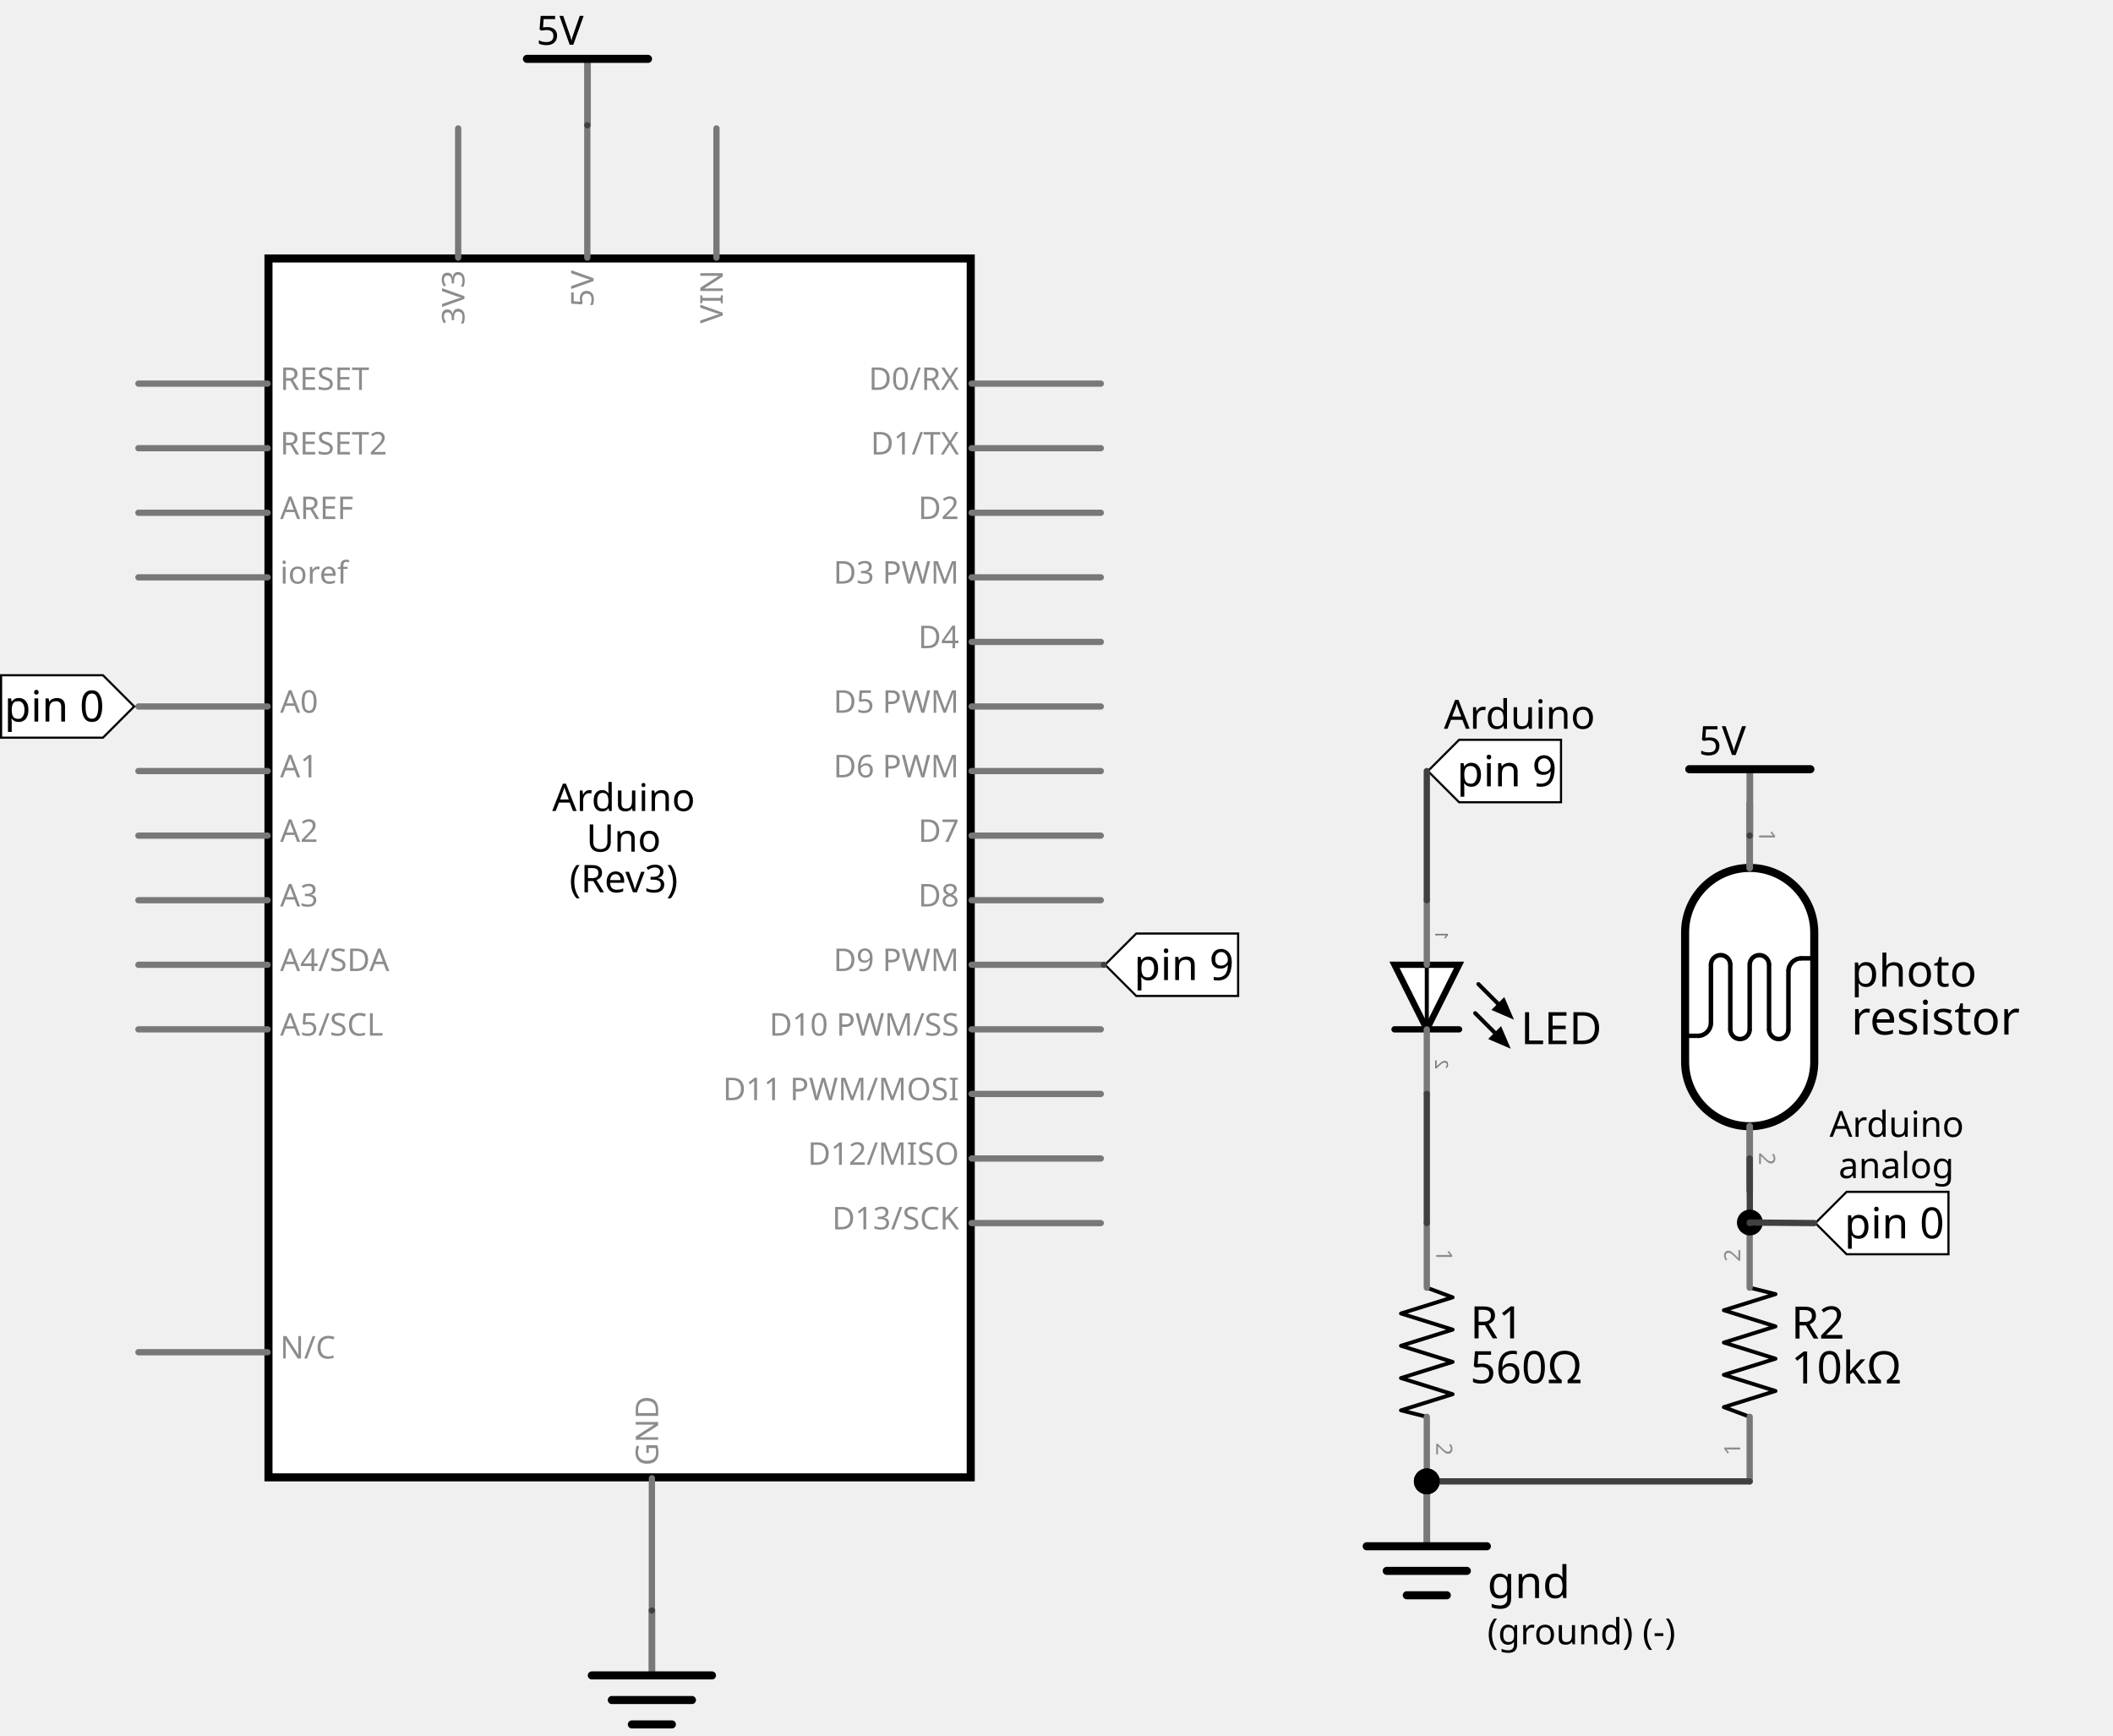
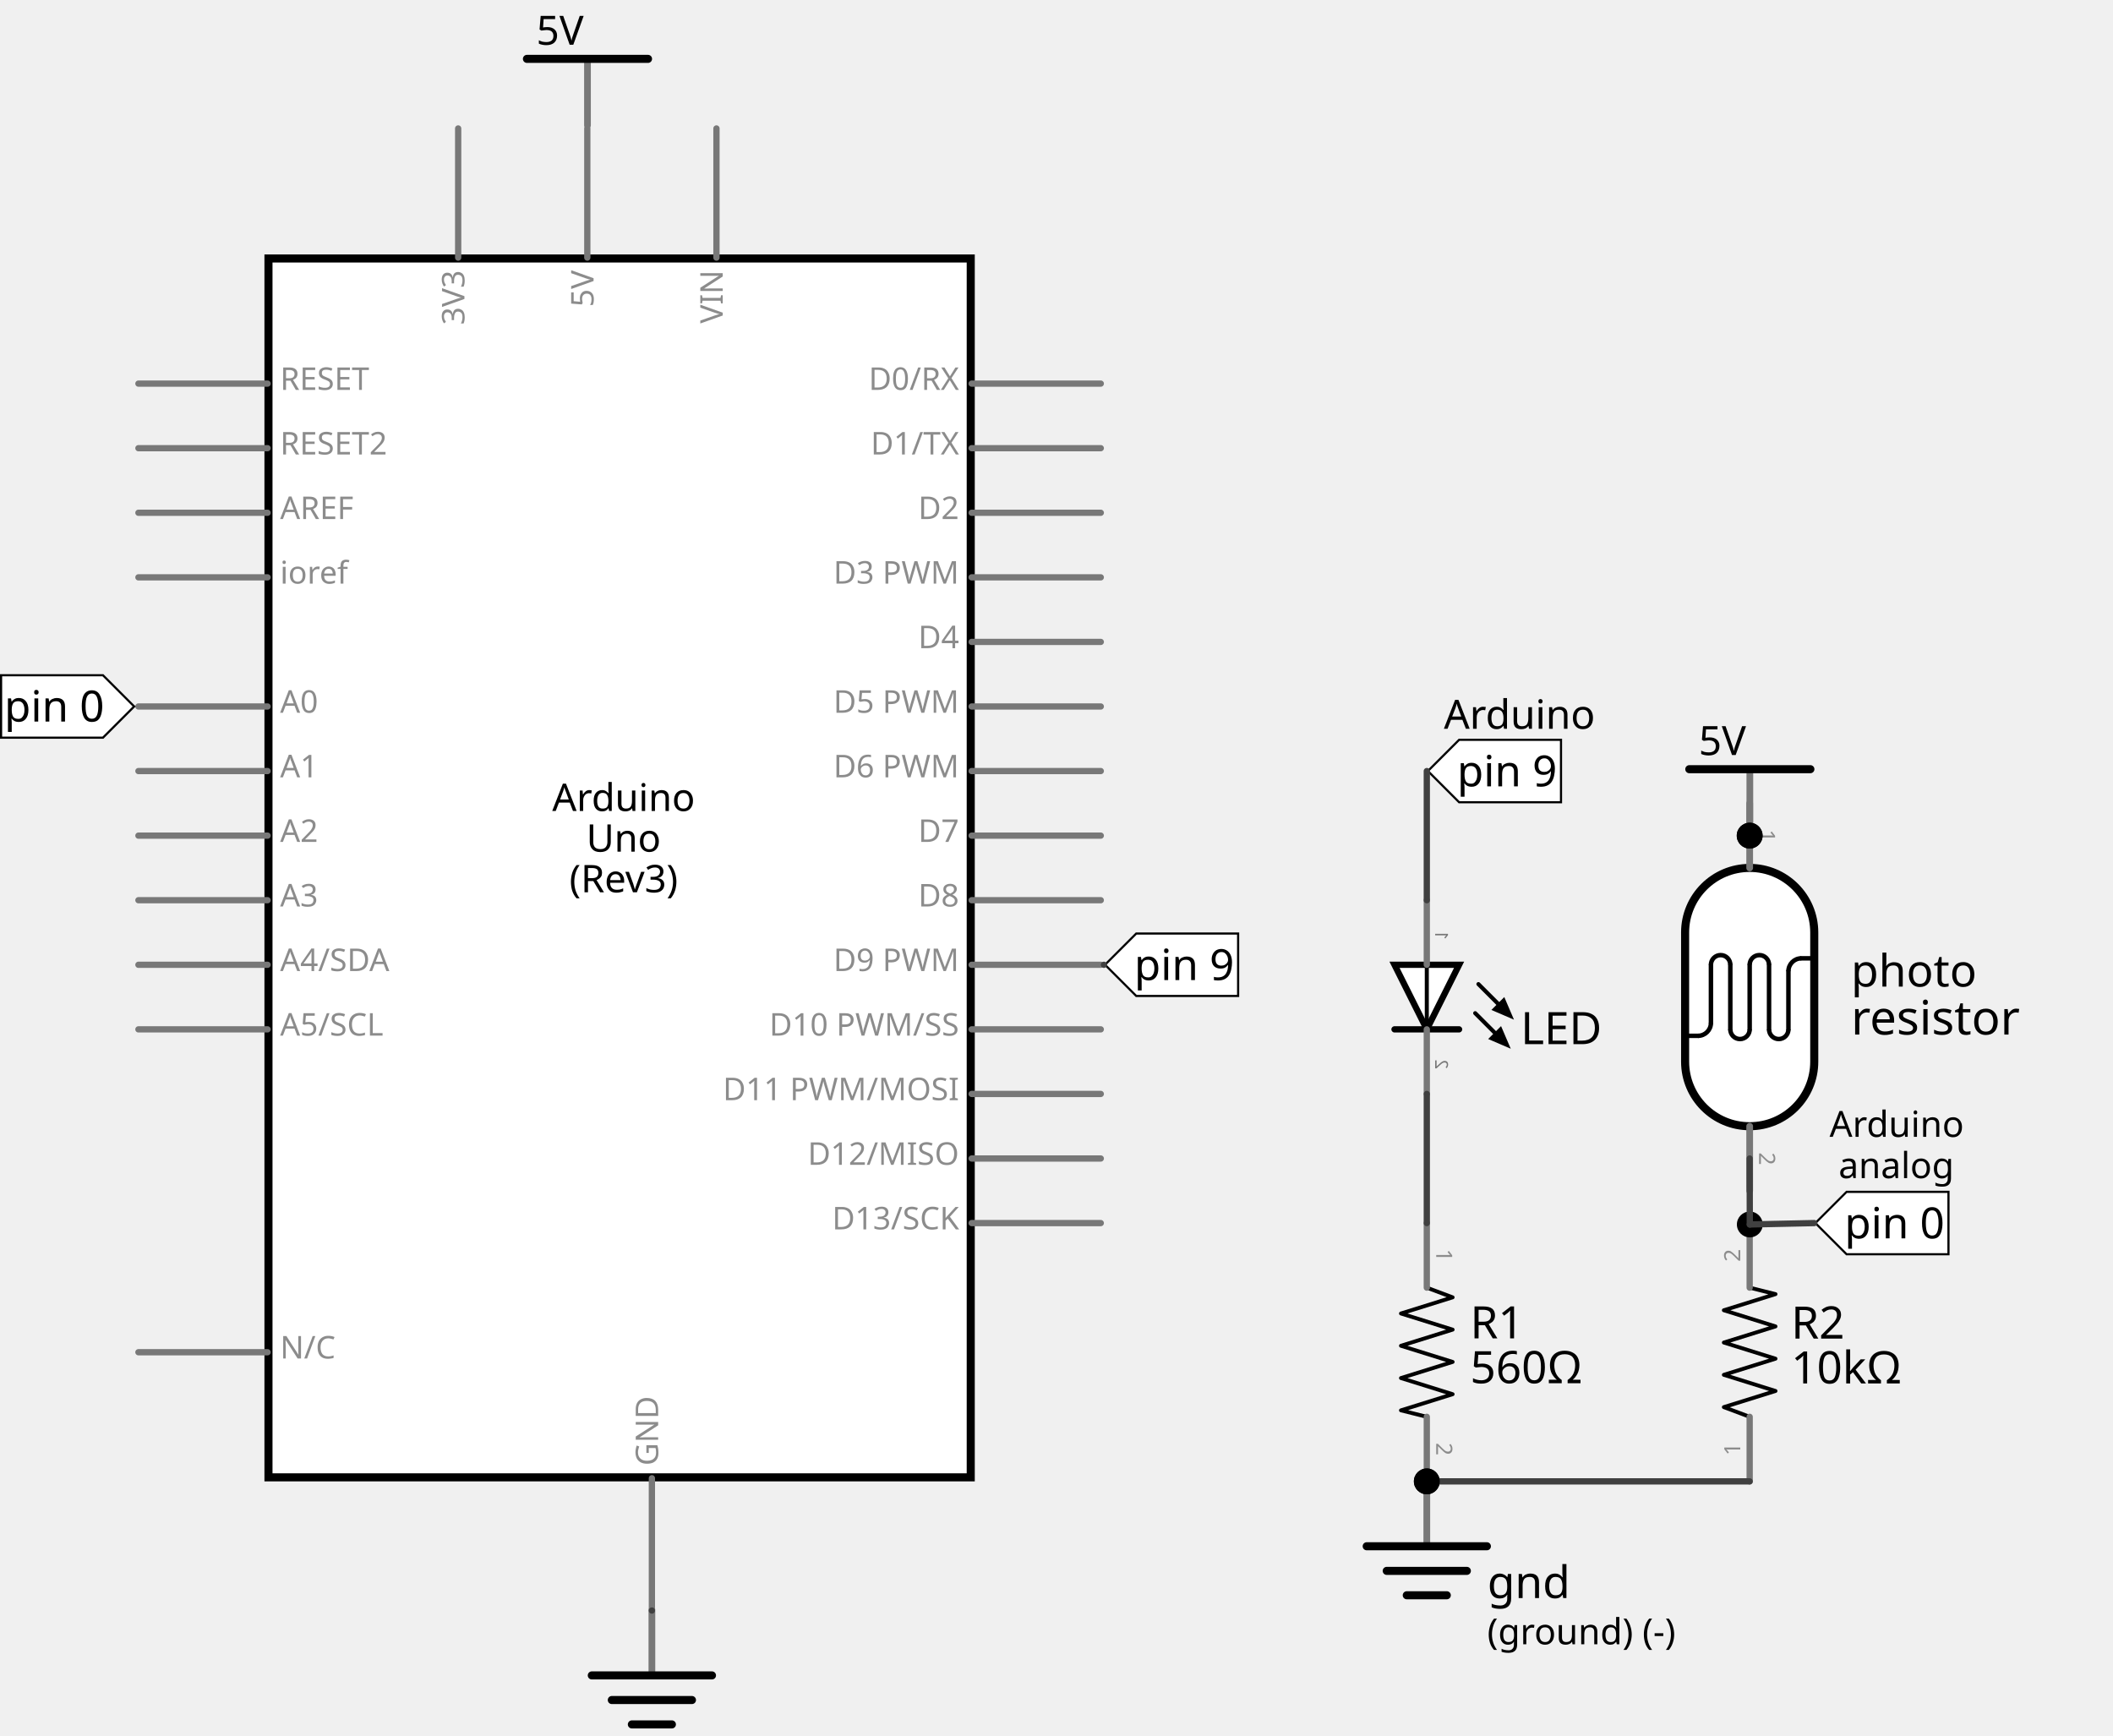
<svg xmlns="http://www.w3.org/2000/svg" version="1.2" width="314.124" height="257.995" viewBox="0 0 235.593 193.496">
-   <path stroke-width=".9" stroke="#000" d="M202.284 118.374a7.2 7.2 0 0 1-14.4.002v-14.403a7.2 7.2 0 1 1 14.4-.001V118.374z" fill="#FFF" />
-   <path stroke-linecap="round" stroke-width=".5" stroke="#000" fill="none" d="M202.284 106.853h-1.44" />
-   <path stroke-width=".5" stroke="#000" d="M200.844 106.853c-.795 0-1.44.647-1.44 1.44" fill="none" />
-   <path stroke-linecap="round" stroke-width=".5" stroke="#000" fill="none" d="M199.404 108.293v6.48" />
-   <path stroke-width=".5" stroke="#000" d="M199.404 114.773a1.08 1.08 0 1 1-2.16.002v-.002" fill="none" />
-   <path stroke-linecap="round" stroke-width=".5" stroke="#000" fill="none" d="M197.244 107.573v7.2" />
-   <path stroke-width=".5" stroke="#000" d="M195.084 107.573a1.08 1.08 0 1 1 2.16 0" fill="none" />
-   <path stroke-linecap="round" stroke-width=".5" stroke="#000" fill="none" d="M195.084 107.573v7.2" />
-   <path stroke-width=".5" stroke="#000" d="M195.084 114.773a1.08 1.08 0 1 1-2.16.003v-.002" fill="none" />
-   <path stroke-linecap="round" stroke-width=".5" stroke="#000" fill="none" d="M192.924 107.573v7.2" />
-   <path stroke-width=".5" stroke="#000" d="M190.764 107.573a1.08 1.08 0 1 1 2.16 0" fill="none" />
-   <path stroke-linecap="round" stroke-width=".5" stroke="#000" fill="none" d="M190.764 107.573v6.48" />
-   <path stroke-width=".5" stroke="#000" d="M189.324 115.493a1.44 1.44 0 0 0 1.439-1.44" fill="none" />
-   <path stroke-linecap="round" stroke-width=".5" stroke="#000" fill="none" d="M189.324 115.493h-1.44" />
-   <path stroke-linecap="round" stroke-width=".75" stroke="#787878" fill="none" d="M195.084 89.573v7.2" />
-   <text font-family="'DroidSans'" font-size="2.5" fill="#8C8C8C" transform="rotate(90 51.824 144.31)">1</text>
-   <path stroke-linecap="round" stroke-width=".75" stroke="#787878" fill="none" d="M195.084 132.774v-7.2" />
-   <text font-family="'DroidSans'" font-size="2.5" fill="#8C8C8C" transform="rotate(90 33.824 162.31)">2</text>
-   <path stroke-linecap="round" stroke-width=".9" class="interior rect" stroke="#000" fill="#FFF" d="M29.934 28.823h78.3v135.9h-78.3z" />
-   <path stroke-linecap="round" stroke-width=".7" class="pin" stroke="#787878" fill="none" d="M108.334 42.773h14.4" />
-   <text x="91.85" text-anchor="end" y="29.5" stroke-width="0" class="text" font-family="'Droid Sans'" font-size="3.5" fill="#8c8c8c" transform="translate(15.084 13.973)">D0/RX</text>
-   <path stroke-linecap="round" stroke-width=".7" class="pin" stroke="#787878" fill="none" d="M108.334 49.973h14.4" />
-   <text x="91.85" text-anchor="end" y="36.7" stroke-width="0" class="text" font-family="'Droid Sans'" font-size="3.5" fill="#8c8c8c" transform="translate(15.084 13.973)">D1/TX</text>
-   <path stroke-linecap="round" stroke-width=".7" class="pin" stroke="#787878" fill="none" d="M108.334 57.173h14.4" />
-   <text x="91.85" text-anchor="end" y="43.9" stroke-width="0" class="text" font-family="'Droid Sans'" font-size="3.5" fill="#8c8c8c" transform="translate(15.084 13.973)">D2</text>
-   <path stroke-linecap="round" stroke-width=".7" class="pin" stroke="#787878" fill="none" d="M108.334 64.373h14.4" />
-   <text x="91.85" text-anchor="end" y="51.1" stroke-width="0" class="text" font-family="'Droid Sans'" font-size="3.5" fill="#8c8c8c" transform="translate(15.084 13.973)">D3 PWM</text>
-   <path stroke-linecap="round" stroke-width=".7" class="pin" stroke="#787878" fill="none" d="M108.334 71.573h14.4" />
-   <text x="91.85" text-anchor="end" y="58.3" stroke-width="0" class="text" font-family="'Droid Sans'" font-size="3.5" fill="#8c8c8c" transform="translate(15.084 13.973)">D4</text>
-   <path stroke-linecap="round" stroke-width=".7" class="pin" stroke="#787878" fill="none" d="M108.334 78.773h14.4" />
-   <text x="91.85" text-anchor="end" y="65.5" stroke-width="0" class="text" font-family="'Droid Sans'" font-size="3.5" fill="#8c8c8c" transform="translate(15.084 13.973)">D5 PWM</text>
-   <path stroke-linecap="round" stroke-width=".7" class="pin" stroke="#787878" fill="none" d="M108.334 85.973h14.4" />
-   <text x="91.85" text-anchor="end" y="72.7" stroke-width="0" class="text" font-family="'Droid Sans'" font-size="3.5" fill="#8c8c8c" transform="translate(15.084 13.973)">D6 PWM</text>
-   <path stroke-linecap="round" stroke-width=".7" class="pin" stroke="#787878" fill="none" d="M108.334 93.173h14.4" />
-   <text x="91.85" text-anchor="end" y="79.9" stroke-width="0" class="text" font-family="'Droid Sans'" font-size="3.5" fill="#8c8c8c" transform="translate(15.084 13.973)">D7</text>
-   <path stroke-linecap="round" stroke-width=".7" class="pin" stroke="#787878" fill="none" d="M108.334 100.373h14.4" />
-   <text x="91.85" text-anchor="end" y="87.1" stroke-width="0" class="text" font-family="'Droid Sans'" font-size="3.5" fill="#8c8c8c" transform="translate(15.084 13.973)">D8</text>
-   <path stroke-linecap="round" stroke-width=".7" class="pin" stroke="#787878" fill="none" d="M108.334 107.573h14.4" />
-   <text x="91.85" text-anchor="end" y="94.3" stroke-width="0" class="text" font-family="'Droid Sans'" font-size="3.5" fill="#8c8c8c" transform="translate(15.084 13.973)">D9 PWM</text>
-   <path stroke-linecap="round" stroke-width=".7" class="pin" stroke="#787878" fill="none" d="M108.334 114.773h14.4" />
-   <text x="91.85" text-anchor="end" y="101.5" stroke-width="0" class="text" font-family="'Droid Sans'" font-size="3.5" fill="#8c8c8c" transform="translate(15.084 13.973)">D10 PWM/SS</text>
-   <path stroke-linecap="round" stroke-width=".7" class="pin" stroke="#787878" fill="none" d="M108.334 121.973h14.4" />
-   <text x="91.85" text-anchor="end" y="108.7" stroke-width="0" class="text" font-family="'Droid Sans'" font-size="3.5" fill="#8c8c8c" transform="translate(15.084 13.973)">D11 PWM/MOSI</text>
-   <path stroke-linecap="round" stroke-width=".7" class="pin" stroke="#787878" fill="none" d="M108.334 129.173h14.4" />
-   <text x="91.85" text-anchor="end" y="115.9" stroke-width="0" class="text" font-family="'Droid Sans'" font-size="3.5" fill="#8c8c8c" transform="translate(15.084 13.973)">D12/MISO</text>
+   <path stroke="#000" d="M202.284 118.373a7.2 7.2 0 0 1-14.4.002V103.973a7.2 7.2 0 1 1 14.4-.002V118.373z" stroke-width=".9" fill="#FFF" />
+   <path stroke="#000" stroke-linecap="round" stroke-width=".5" fill="none" d="M202.284 106.853h-1.44" />
+   <path stroke="#000" d="M200.844 106.853c-.795 0-1.44.646-1.44 1.44" stroke-width=".5" fill="none" />
+   <path stroke="#000" stroke-linecap="round" stroke-width=".5" fill="none" d="M199.404 108.293v6.48" />
+   <path stroke="#000" d="M199.404 114.773a1.08 1.08 0 1 1-2.16 0" stroke-width=".5" fill="none" />
+   <path stroke="#000" stroke-linecap="round" stroke-width=".5" fill="none" d="M197.244 107.573v7.2" />
+   <path stroke="#000" d="M195.084 107.573a1.08 1.08 0 1 1 2.16 0" stroke-width=".5" fill="none" />
+   <path stroke="#000" stroke-linecap="round" stroke-width=".5" fill="none" d="M195.084 107.573v7.2" />
+   <path stroke="#000" d="M195.084 114.773a1.08 1.08 0 1 1-2.16.002v-.002" stroke-width=".5" fill="none" />
+   <path stroke="#000" stroke-linecap="round" stroke-width=".5" fill="none" d="M192.924 107.573v7.2" />
+   <path stroke="#000" d="M190.764 107.573a1.08 1.08 0 1 1 2.16 0" stroke-width=".5" fill="none" />
+   <path stroke="#000" stroke-linecap="round" stroke-width=".5" fill="none" d="M190.764 107.573v6.48" />
+   <path stroke="#000" d="M189.324 115.493a1.44 1.44 0 0 0 1.439-1.44" stroke-width=".5" fill="none" />
+   <path stroke="#000" stroke-linecap="round" stroke-width=".5" fill="none" d="M189.324 115.493h-1.44" />
+   <path stroke="#787878" stroke-linecap="round" stroke-width=".75" fill="none" d="M195.084 89.573v7.2" />
+   <text font-family="'DroidSans'" font-size="2.5" fill="#8C8C8C" transform="rotate(90 51.825 144.309)">1</text>
+   <path stroke="#787878" stroke-linecap="round" stroke-width=".75" fill="none" d="M195.084 132.774v-7.201" />
+   <text font-family="'DroidSans'" font-size="2.5" fill="#8C8C8C" transform="rotate(90 33.825 162.309)">2</text>
+   <path stroke="#000" stroke-linecap="round" class="interior rect" stroke-width=".9" fill="#FFF" d="M29.934 28.823h78.3v135.9h-78.3z" />
+   <path stroke="#787878" stroke-linecap="round" class="pin" stroke-width=".7" fill="none" d="M108.334 42.773h14.4" />
+   <text text-anchor="end" x="91.85" y="29.5" class="text" font-family="'Droid Sans'" stroke-width="0" font-size="3.5" fill="#8c8c8c" transform="translate(15.084 13.973)">D0/RX</text>
+   <path stroke="#787878" stroke-linecap="round" class="pin" stroke-width=".7" fill="none" d="M108.334 49.973h14.4" />
+   <text text-anchor="end" x="91.85" y="36.7" class="text" font-family="'Droid Sans'" stroke-width="0" font-size="3.5" fill="#8c8c8c" transform="translate(15.084 13.973)">D1/TX</text>
+   <path stroke="#787878" stroke-linecap="round" class="pin" stroke-width=".7" fill="none" d="M108.334 57.173h14.4" />
+   <text text-anchor="end" x="91.85" y="43.9" class="text" font-family="'Droid Sans'" stroke-width="0" font-size="3.5" fill="#8c8c8c" transform="translate(15.084 13.973)">D2</text>
+   <path stroke="#787878" stroke-linecap="round" class="pin" stroke-width=".7" fill="none" d="M108.334 64.373h14.4" />
+   <text text-anchor="end" x="91.85" y="51.1" class="text" font-family="'Droid Sans'" stroke-width="0" font-size="3.5" fill="#8c8c8c" transform="translate(15.084 13.973)">D3 PWM</text>
+   <path stroke="#787878" stroke-linecap="round" class="pin" stroke-width=".7" fill="none" d="M108.334 71.573h14.4" />
+   <text text-anchor="end" x="91.85" y="58.3" class="text" font-family="'Droid Sans'" stroke-width="0" font-size="3.5" fill="#8c8c8c" transform="translate(15.084 13.973)">D4</text>
+   <path stroke="#787878" stroke-linecap="round" class="pin" stroke-width=".7" fill="none" d="M108.334 78.773h14.4" />
+   <text text-anchor="end" x="91.85" y="65.5" class="text" font-family="'Droid Sans'" stroke-width="0" font-size="3.5" fill="#8c8c8c" transform="translate(15.084 13.973)">D5 PWM</text>
+   <path stroke="#787878" stroke-linecap="round" class="pin" stroke-width=".7" fill="none" d="M108.334 85.973h14.4" />
+   <text text-anchor="end" x="91.85" y="72.7" class="text" font-family="'Droid Sans'" stroke-width="0" font-size="3.5" fill="#8c8c8c" transform="translate(15.084 13.973)">D6 PWM</text>
+   <path stroke="#787878" stroke-linecap="round" class="pin" stroke-width=".7" fill="none" d="M108.334 93.173h14.4" />
+   <text text-anchor="end" x="91.85" y="79.9" class="text" font-family="'Droid Sans'" stroke-width="0" font-size="3.5" fill="#8c8c8c" transform="translate(15.084 13.973)">D7</text>
+   <path stroke="#787878" stroke-linecap="round" class="pin" stroke-width=".7" fill="none" d="M108.334 100.373h14.4" />
+   <text text-anchor="end" x="91.85" y="87.1" class="text" font-family="'Droid Sans'" stroke-width="0" font-size="3.5" fill="#8c8c8c" transform="translate(15.084 13.973)">D8</text>
+   <path stroke="#787878" stroke-linecap="round" class="pin" stroke-width=".7" fill="none" d="M108.334 107.573h14.4" />
+   <text text-anchor="end" x="91.85" y="94.3" class="text" font-family="'Droid Sans'" stroke-width="0" font-size="3.5" fill="#8c8c8c" transform="translate(15.084 13.973)">D9 PWM</text>
+   <path stroke="#787878" stroke-linecap="round" class="pin" stroke-width=".7" fill="none" d="M108.334 114.773h14.4" />
+   <text text-anchor="end" x="91.85" y="101.5" class="text" font-family="'Droid Sans'" stroke-width="0" font-size="3.5" fill="#8c8c8c" transform="translate(15.084 13.973)">D10 PWM/SS</text>
+   <path stroke="#787878" stroke-linecap="round" class="pin" stroke-width=".7" fill="none" d="M108.334 121.973h14.4" />
+   <text text-anchor="end" x="91.85" y="108.7" class="text" font-family="'Droid Sans'" stroke-width="0" font-size="3.5" fill="#8c8c8c" transform="translate(15.084 13.973)">D11 PWM/MOSI</text>
+   <path stroke="#787878" stroke-linecap="round" class="pin" stroke-width=".7" fill="none" d="M108.334 129.173h14.4" />
+   <text text-anchor="end" x="91.85" y="115.9" class="text" font-family="'Droid Sans'" stroke-width="0" font-size="3.5" fill="#8c8c8c" transform="translate(15.084 13.973)">D12/MISO</text>
  <path class="pin" fill="none" d="M108.334 136.373h14.4" />
  <path class="terminal" fill="none" d="M122.734 136.023h.7v.7h-.7z" />
-   <path stroke-linecap="round" stroke-width=".7" class="pin" stroke="#787878" fill="none" d="M108.334 136.373h14.4" />
-   <text x="91.85" text-anchor="end" y="123.1" stroke-width="0" class="text" font-family="'Droid Sans'" font-size="3.5" fill="#8c8c8c" transform="translate(15.084 13.973)">D13/SCK</text>
+   <path stroke="#787878" stroke-linecap="round" class="pin" stroke-width=".7" fill="none" d="M108.334 136.373h14.4" />
+   <text text-anchor="end" x="91.85" y="123.1" class="text" font-family="'Droid Sans'" stroke-width="0" font-size="3.5" fill="#8c8c8c" transform="translate(15.084 13.973)">D13/SCK</text>
  <path class="pin" fill="none" d="M15.434 42.773h14.4" />
  <path class="terminal" fill="none" d="M14.734 42.423h.7v.7h-.7z" />
-   <path stroke-linecap="round" stroke-width=".7" class="pin" stroke="#787878" fill="none" d="M15.434 42.773h14.4" />
-   <text x="16.15" y="29.5" stroke-width="0" class="text" font-family="'Droid Sans'" font-size="3.5" fill="#8c8c8c" transform="translate(15.084 13.973)">RESET</text>
-   <path stroke-linecap="round" stroke-width=".7" class="pin" stroke="#787878" fill="none" d="M15.434 49.973h14.4" />
-   <text x="16.15" y="36.7" stroke-width="0" class="text" font-family="'Droid Sans'" font-size="3.5" fill="#8c8c8c" transform="translate(15.084 13.973)">RESET2</text>
+   <path stroke="#787878" stroke-linecap="round" class="pin" stroke-width=".7" fill="none" d="M15.434 42.773h14.4" />
+   <text x="16.15" y="29.5" class="text" font-family="'Droid Sans'" stroke-width="0" font-size="3.5" fill="#8c8c8c" transform="translate(15.084 13.973)">RESET</text>
+   <path stroke="#787878" stroke-linecap="round" class="pin" stroke-width=".7" fill="none" d="M15.434 49.973h14.4" />
+   <text x="16.15" y="36.7" class="text" font-family="'Droid Sans'" stroke-width="0" font-size="3.5" fill="#8c8c8c" transform="translate(15.084 13.973)">RESET2</text>
  <path class="terminal" fill="none" d="M14.734 49.623h.7v.7h-.7z" />
-   <path stroke-linecap="round" stroke-width=".7" class="pin" stroke="#787878" fill="none" d="M15.434 57.173h14.4" />
-   <text x="16.15" y="43.9" stroke-width="0" class="text" font-family="'Droid Sans'" font-size="3.5" fill="#8c8c8c" transform="translate(15.084 13.973)">AREF</text>
-   <path stroke-linecap="round" stroke-width=".7" class="pin" stroke="#787878" fill="none" d="M15.434 64.373h14.4" />
-   <text x="16.15" y="51.1" stroke-width="0" class="text" font-family="'Droid Sans'" font-size="3.5" fill="#8c8c8c" transform="translate(15.084 13.973)">ioref</text>
-   <path stroke-linecap="round" stroke-width=".7" class="pin" stroke="#787878" fill="none" d="M15.434 78.773h14.4" />
-   <text x="16.15" y="65.5" stroke-width="0" class="text" font-family="'Droid Sans'" font-size="3.5" fill="#8c8c8c" transform="translate(15.084 13.973)">A0</text>
-   <path stroke-linecap="round" stroke-width=".7" class="pin" stroke="#787878" fill="none" d="M15.434 85.973h14.4" />
-   <text x="16.15" y="72.7" stroke-width="0" class="text" font-family="'Droid Sans'" font-size="3.5" fill="#8c8c8c" transform="translate(15.084 13.973)">A1</text>
-   <path stroke-linecap="round" stroke-width=".7" class="pin" stroke="#787878" fill="none" d="M15.434 93.173h14.4" />
-   <text x="16.15" y="79.9" stroke-width="0" class="text" font-family="'Droid Sans'" font-size="3.5" fill="#8c8c8c" transform="translate(15.084 13.973)">A2</text>
-   <path stroke-linecap="round" stroke-width=".7" class="pin" stroke="#787878" fill="none" d="M15.434 100.373h14.4" />
-   <text x="16.15" y="87.1" stroke-width="0" class="text" font-family="'Droid Sans'" font-size="3.5" fill="#8c8c8c" transform="translate(15.084 13.973)">A3</text>
+   <path stroke="#787878" stroke-linecap="round" class="pin" stroke-width=".7" fill="none" d="M15.434 57.173h14.4" />
+   <text x="16.15" y="43.9" class="text" font-family="'Droid Sans'" stroke-width="0" font-size="3.5" fill="#8c8c8c" transform="translate(15.084 13.973)">AREF</text>
+   <path stroke="#787878" stroke-linecap="round" class="pin" stroke-width=".7" fill="none" d="M15.434 64.373h14.4" />
+   <text x="16.15" y="51.1" class="text" font-family="'Droid Sans'" stroke-width="0" font-size="3.5" fill="#8c8c8c" transform="translate(15.084 13.973)">ioref</text>
+   <path stroke="#787878" stroke-linecap="round" class="pin" stroke-width=".7" fill="none" d="M15.434 78.773h14.4" />
+   <text x="16.15" y="65.5" class="text" font-family="'Droid Sans'" stroke-width="0" font-size="3.5" fill="#8c8c8c" transform="translate(15.084 13.973)">A0</text>
+   <path stroke="#787878" stroke-linecap="round" class="pin" stroke-width=".7" fill="none" d="M15.434 85.973h14.4" />
+   <text x="16.15" y="72.7" class="text" font-family="'Droid Sans'" stroke-width="0" font-size="3.5" fill="#8c8c8c" transform="translate(15.084 13.973)">A1</text>
+   <path stroke="#787878" stroke-linecap="round" class="pin" stroke-width=".7" fill="none" d="M15.434 93.173h14.4" />
+   <text x="16.15" y="79.9" class="text" font-family="'Droid Sans'" stroke-width="0" font-size="3.5" fill="#8c8c8c" transform="translate(15.084 13.973)">A2</text>
+   <path stroke="#787878" stroke-linecap="round" class="pin" stroke-width=".7" fill="none" d="M15.434 100.373h14.4" />
+   <text x="16.15" y="87.1" class="text" font-family="'Droid Sans'" stroke-width="0" font-size="3.5" fill="#8c8c8c" transform="translate(15.084 13.973)">A3</text>
  <path class="pin" fill="none" d="M15.434 107.573h14.4" />
  <path class="terminal" fill="none" d="M14.734 107.223h.7v.7h-.7z" />
  <path class="pin" fill="none" d="M15.434 107.573h14.4" />
  <path class="terminal" fill="none" d="M14.734 107.223h.7v.7h-.7z" />
  <path class="pin" fill="none" d="M15.434 107.573h14.4M15.434 107.573h14.4" />
  <path class="terminal" fill="none" d="M14.734 107.223h.7v.7h-.7z" />
  <path class="pin" fill="none" d="M15.434 107.573h14.4" />
  <path class="terminal" fill="none" d="M14.734 107.223h.7v.7h-.7z" />
  <path class="pin" fill="none" d="M15.434 107.573h14.4" />
  <path class="terminal" fill="none" d="M14.734 107.223h.7v.7h-.7z" />
-   <path stroke-linecap="round" stroke-width=".7" class="pin" stroke="#787878" fill="none" d="M15.434 107.573h14.4" />
-   <text x="16.15" y="94.3" stroke-width="0" class="text" font-family="'Droid Sans'" font-size="3.5" fill="#8c8c8c" transform="translate(15.084 13.973)">A4/SDA</text>
+   <path stroke="#787878" stroke-linecap="round" class="pin" stroke-width=".7" fill="none" d="M15.434 107.573h14.4" />
+   <text x="16.15" y="94.3" class="text" font-family="'Droid Sans'" stroke-width="0" font-size="3.5" fill="#8c8c8c" transform="translate(15.084 13.973)">A4/SDA</text>
  <path class="pin" fill="none" d="M15.434 114.773h14.4" />
-   <path stroke-linecap="round" stroke-width=".7" class="pin" stroke="#787878" fill="none" d="M15.434 114.773h14.4" />
-   <text x="16.15" y="101.5" stroke-width="0" class="text" font-family="'Droid Sans'" font-size="3.5" fill="#8c8c8c" transform="translate(15.084 13.973)">A5/SCL</text>
-   <path stroke-linecap="round" stroke-width=".7" class="pin" stroke="#787878" fill="none" d="M15.434 150.773h14.4" />
-   <text x="16.15" y="137.5" stroke-width="0" class="text" font-family="'Droid Sans'" font-size="3.5" fill="#8c8c8c" transform="translate(15.084 13.973)">N/C</text>
+   <path stroke="#787878" stroke-linecap="round" class="pin" stroke-width=".7" fill="none" d="M15.434 114.773h14.4" />
+   <text x="16.15" y="101.5" class="text" font-family="'Droid Sans'" stroke-width="0" font-size="3.5" fill="#8c8c8c" transform="translate(15.084 13.973)">A5/SCL</text>
+   <path stroke="#787878" stroke-linecap="round" class="pin" stroke-width=".7" fill="none" d="M15.434 150.773h14.4" />
+   <text x="16.15" y="137.5" class="text" font-family="'Droid Sans'" stroke-width="0" font-size="3.5" fill="#8c8c8c" transform="translate(15.084 13.973)">N/C</text>
  <path class="pin" fill="none" d="M72.684 164.823v14.4M72.684 164.823v14.4M72.684 164.823v14.4" />
  <path class="terminal" fill="none" d="M72.334 179.223h.7v.7h-.7z" />
  <path class="pin" fill="none" d="M72.684 164.823v14.4" />
  <path class="terminal" fill="none" d="M72.334 179.223h.7v.7h-.7z" />
-   <path stroke-linecap="round" stroke-width=".7" class="pin" stroke="#787878" fill="none" d="M72.684 164.823v14.4" />
-   <text stroke-width="0" class="text" font-family="'Droid Sans'" font-size="3.5" fill="#8c8c8c" transform="rotate(-90 118.403 45.02)">GND</text>
-   <path stroke-linecap="round" stroke-width=".7" class="pin" stroke="#787878" fill="none" d="M51.084 14.323v14.4" />
-   <text text-anchor="end" stroke-width="0" class="text" font-family="'Droid Sans'" font-size="3.5" fill="#8c8c8c" transform="rotate(-90 40.953 -10.83)">3V3</text>
+   <path stroke="#787878" stroke-linecap="round" class="pin" stroke-width=".7" fill="none" d="M72.684 164.823v14.4" />
+   <text class="text" font-family="'Droid Sans'" stroke-width="0" font-size="3.5" fill="#8c8c8c" transform="rotate(-90 118.403 45.02)">GND</text>
+   <path stroke="#787878" stroke-linecap="round" class="pin" stroke-width=".7" fill="none" d="M51.084 14.323v14.4" />
+   <text text-anchor="end" class="text" font-family="'Droid Sans'" stroke-width="0" font-size="3.5" fill="#8c8c8c" transform="rotate(-90 40.953 -10.83)">3V3</text>
  <path class="pin" fill="none" d="M65.483 14.323v14.4" />
  <path class="terminal" fill="none" d="M65.133 13.623h.7v.7h-.7z" />
  <path class="pin" fill="none" d="M65.483 14.323v14.4" />
  <path class="terminal" fill="none" d="M65.133 13.623h.7v.7h-.7z" />
-   <path stroke-linecap="round" stroke-width=".7" class="pin" stroke="#787878" fill="none" d="M65.483 14.323v14.4" />
-   <text text-anchor="end" stroke-width="0" class="text" font-family="'Droid Sans'" font-size="3.5" fill="#8c8c8c" transform="rotate(-90 48.153 -18.03)">5V</text>
-   <path stroke-linecap="round" stroke-width=".7" class="pin" stroke="#787878" fill="none" d="M79.883 14.323v14.4" />
-   <text text-anchor="end" stroke-width="0" class="text" font-family="'Droid Sans'" font-size="3.5" fill="#8c8c8c" transform="rotate(-90 55.353 -25.23)">VIN</text>
-   <text x="54.45" text-anchor="middle" y="76.45" stroke-width="0" class="text" font-family="'Droid Sans'" font-size="4.25" transform="translate(15.084 13.973)">Arduino</text>
-   <text x="54.45" text-anchor="middle" y="80.983" stroke-width="0" class="text" font-family="'Droid Sans'" font-size="4.25" transform="translate(15.084 13.973)">Uno</text>
-   <text x="54.45" text-anchor="middle" y="85.517" stroke-width="0" class="text" font-family="'Droid Sans'" font-size="4.25" transform="translate(15.084 13.973)">(Rev3)</text>
-   <g>
-     <path stroke-linecap="round" stroke-width=".432" class="other" stroke="#000" d="M195.083 157.973l-2.88-1.08M192.203 156.893l5.76-1.8M197.963 155.093l-5.76-1.8M192.203 153.293l5.76-1.8M197.963 151.493l-5.76-1.8M192.203 149.693l5.76-1.8M197.963 147.893l-5.76-1.8M192.203 146.093l5.76-1.8M197.963 144.293l-2.88-.72" />
-     <path stroke-linecap="round" stroke-width=".7" class="pin" stroke="#787878" d="M195.083 136.373v7.2" />
-     <text x="25.55" text-anchor="middle" y="2.046" stroke-width="0" class="text" font-family="'Droid Sans'" font-size="2.5" fill="#8c8c8c" transform="rotate(-90 178.755 -13.232)">2</text>
-     <path stroke-linecap="round" stroke-width=".7" class="pin" stroke="#787878" d="M195.083 165.173v-7.2" />
-     <text x="3.95" text-anchor="middle" y="2.046" stroke-width="0" class="text" font-family="'Droid Sans'" font-size="2.5" fill="#8c8c8c" transform="rotate(-90 178.755 -13.232)">1</text>
-   </g>
-   <g>
-     <path stroke-linecap="round" stroke-width=".432" class="other" stroke="#000" d="M159.084 143.573l2.88 1.08M161.964 144.653l-5.76 1.8M156.204 146.453l5.76 1.8M161.964 148.253l-5.76 1.8M156.204 150.053l5.76 1.8M161.964 151.853l-5.76 1.8M156.204 153.653l5.76 1.8M161.964 155.453l-5.76 1.8M156.204 157.253l2.88.72" />
-     <path stroke-linecap="round" stroke-width=".7" class="pin" stroke="#787878" d="M159.084 165.173v-7.2" />
-     <text x="25.55" text-anchor="middle" y="2.046" stroke-width="0" class="text" font-family="'Droid Sans'" font-size="2.5" fill="#8c8c8c" transform="rotate(90 13.079 149.101)">2</text>
-     <path stroke-linecap="round" stroke-width=".7" class="pin" stroke="#787878" d="M159.084 136.373v7.2" />
-     <text x="3.95" text-anchor="middle" y="2.046" stroke-width="0" class="text" font-family="'Droid Sans'" font-size="2.5" fill="#8c8c8c" transform="rotate(90 13.079 149.101)">1</text>
+   <path stroke="#787878" stroke-linecap="round" class="pin" stroke-width=".7" fill="none" d="M65.483 14.323v14.4" />
+   <text text-anchor="end" class="text" font-family="'Droid Sans'" stroke-width="0" font-size="3.5" fill="#8c8c8c" transform="rotate(-90 48.153 -18.03)">5V</text>
+   <path stroke="#787878" stroke-linecap="round" class="pin" stroke-width=".7" fill="none" d="M79.883 14.323v14.4" />
+   <text text-anchor="end" class="text" font-family="'Droid Sans'" stroke-width="0" font-size="3.5" fill="#8c8c8c" transform="rotate(-90 55.353 -25.23)">VIN</text>
+   <text text-anchor="middle" x="54.45" y="76.45" class="text" font-family="'Droid Sans'" stroke-width="0" font-size="4.25" transform="translate(15.084 13.973)">Arduino</text>
+   <text text-anchor="middle" x="54.45" y="80.983" class="text" font-family="'Droid Sans'" stroke-width="0" font-size="4.25" transform="translate(15.084 13.973)">Uno</text>
+   <text text-anchor="middle" x="54.45" y="85.517" class="text" font-family="'Droid Sans'" stroke-width="0" font-size="4.25" transform="translate(15.084 13.973)">(Rev3)</text>
+   <g>
+     <path stroke="#000" stroke-linecap="round" class="other" stroke-width=".432" d="M195.083 157.973l-2.88-1.08M192.203 156.893l5.76-1.8M197.963 155.093l-5.76-1.8M192.203 153.293l5.76-1.8M197.963 151.493l-5.76-1.8M192.203 149.693l5.76-1.8M197.963 147.893l-5.76-1.8M192.203 146.093l5.76-1.8M197.963 144.293l-2.88-.72" />
+     <path stroke="#787878" stroke-linecap="round" class="pin" stroke-width=".7" d="M195.083 136.373v7.2" />
+     <text text-anchor="middle" x="25.55" y="2.046" class="text" font-family="'Droid Sans'" stroke-width="0" font-size="2.5" fill="#8c8c8c" transform="rotate(-90 178.755 -13.232)">2</text>
+     <path stroke="#787878" stroke-linecap="round" class="pin" stroke-width=".7" d="M195.083 165.173v-7.2" />
+     <text text-anchor="middle" x="3.95" y="2.046" class="text" font-family="'Droid Sans'" stroke-width="0" font-size="2.5" fill="#8c8c8c" transform="rotate(-90 178.755 -13.232)">1</text>
+   </g>
+   <g>
+     <path stroke="#000" stroke-linecap="round" class="other" stroke-width=".432" d="M159.084 143.573l2.88 1.08M161.964 144.653l-5.76 1.8M156.204 146.453l5.76 1.8M161.964 148.253l-5.76 1.8M156.204 150.053l5.76 1.8M161.964 151.853l-5.76 1.8M156.204 153.653l5.76 1.8M161.964 155.453l-5.76 1.8M156.204 157.253l2.88.72" />
+     <path stroke="#787878" stroke-linecap="round" class="pin" stroke-width=".7" d="M159.084 165.173v-7.2" />
+     <text text-anchor="middle" x="25.55" y="2.046" class="text" font-family="'Droid Sans'" stroke-width="0" font-size="2.5" fill="#8c8c8c" transform="rotate(90 13.079 149.101)">2</text>
+     <path stroke="#787878" stroke-linecap="round" class="pin" stroke-width=".7" d="M159.084 136.373v7.2" />
+     <text text-anchor="middle" x="3.95" y="2.046" class="text" font-family="'Droid Sans'" stroke-width="0" font-size="2.5" fill="#8c8c8c" transform="rotate(90 13.079 149.101)">1</text>
  </g>
  <g>
    <path d="M155.484 115.122h3.6a.35.35 0 1 0 0-.7h-3.6a.35.35 0 1 0 0 .7z" />
    <path d="M159.084 115.122h3.6a.35.35 0 1 0 0-.7h-3.6a.35.35 0 1 0 0 .7z" />
    <path fill="#FFF" d="M159.084 114.772l3.6-7.2h-7.2z" />
    <path d="M159.084 115.554l4.166-8.332h-8.333l4.167 8.332zm3.034-7.632l-3.034 6.068-3.034-6.068h6.068z" />
    <path d="M159.084 114.997a.225.225 0 0 0 .225-.225v-7.2a.225.225 0 0 0-.45 0v7.2a.226.226 0 0 0 .225.225zM167.184 112.297a.225.225 0 0 0 .159-.383l-2.34-2.341a.225.225 0 1 0-.318.318l2.34 2.341a.222.222 0 0 0 .159.065zM166.824 115.537a.225.225 0 0 0 .159-.383l-2.34-2.34a.225.225 0 1 0-.318.318l2.34 2.34a.225.225 0 0 0 .159.065z" />
    <path d="M159.084 122.322a.35.35 0 0 0 .35-.35v-7.2a.35.35 0 1 0-.7 0v7.2a.35.35 0 0 0 .35.35z" fill="#787878" />
    <path fill="none" d="M159.084 121.972h-.001v.001h.001z" />
    <path d="M160.015 118.23v.89h.152l.372-.342c.053-.049.101-.093.145-.13s.086-.072.128-.1a.69.69 0 0 1 .125-.062.412.412 0 0 1 .24-.004c.03.012.054.027.075.047.02.021.035.045.046.073s.016.06.016.094a.363.363 0 0 1-.038.167.629.629 0 0 1-.096.143l.116.1a.671.671 0 0 0 .155-.29.59.59 0 0 0-.013-.29.359.359 0 0 0-.076-.129.325.325 0 0 0-.119-.082.485.485 0 0 0-.318-.002.765.765 0 0 0-.148.07 1.227 1.227 0 0 0-.146.11c-.049.04-.1.086-.152.135l-.294.274h-.008v-.673h-.162zM159.084 107.922a.35.35 0 0 0 .35-.35v-7.2a.35.35 0 1 0-.7 0v7.2c.001.193.157.35.35.35z" fill="#787878" />
    <path fill="none" d="M159.084 100.372h-.001z" />
    <path d="M160.015 104.118v.172h.982c.032 0 .063 0 .095-.002.032 0 .063-.002.092-.003l.076-.002-.03.03c-.009.008-.017.016-.024.025l-.025.028-.03.035-.118.145.12.094.292-.374v-.146h-1.43z" fill="#787878" />
    <path d="M168.804 113.692l-1.08-2.521-1.44 1.438 2.52 1.083z" />
    <g>
      <path d="M168.444 116.932l-1.08-2.521-1.438 1.438 2.518 1.083z" />
    </g>
  </g>
  <g>
    <g fill="none">
-       <path stroke-linecap="round" stroke-width=".75" stroke="#787878" d="M159.084 172.271v-7.2" />
-       <path stroke-linecap="round" stroke-width=".9" stroke="#000" d="M152.383 172.407h13.4M154.615 175.152h8.935M161.314 177.871h-4.464" />
+       <path stroke="#787878" d="M159.084 172.271v-7.2" stroke-linecap="round" stroke-width=".75" />
+       <path stroke="#000" d="M152.383 172.407h13.4M154.615 175.152h8.935M161.314 177.871h-4.464" stroke-linecap="round" stroke-width=".9" />
    </g>
  </g>
  <g>
    <g fill="none">
-       <path stroke-linecap="round" stroke-width=".75" stroke="#787878" d="M72.684 186.671v-7.2" />
-       <path stroke-linecap="round" stroke-width=".9" stroke="#000" d="M65.983 186.807h13.4M68.215 189.552h8.935M74.914 192.271H70.45" />
-     </g>
-   </g>
-   <g>
-     <path stroke-linecap="round" stroke-width=".75" stroke="#787878" stroke-miterlimit="10" fill="none" d="M65.502 6.78v7.2" />
-     <path stroke-linecap="round" stroke-width=".9" stroke="#000" d="M58.752 6.564h13.5" fill="none" />
+       <path stroke="#787878" d="M72.684 186.671v-7.2" stroke-linecap="round" stroke-width=".75" />
+       <path stroke="#000" d="M65.983 186.807h13.4M68.215 189.552h8.935M74.914 192.271H70.45" stroke-linecap="round" stroke-width=".9" />
+     </g>
+   </g>
+   <g>
+     <path stroke="#787878" stroke-miterlimit="10" stroke-linecap="round" stroke-width=".75" fill="none" d="M65.502 6.78v7.2" />
+     <path stroke="#000" d="M58.752 6.564h13.5" stroke-linecap="round" stroke-width=".9" fill="none" />
    <text font-family="'DroidSans'" font-size="4.499" transform="translate(59.8 4.988)">5V</text>
  </g>
  <g>
-     <path stroke-linecap="round" stroke-width=".75" stroke="#787878" stroke-miterlimit="10" fill="none" d="M195.102 85.98v7.2" />
-     <path stroke-linecap="round" stroke-width=".9" stroke="#000" d="M188.352 85.764h13.5" fill="none" />
+     <path stroke="#787878" stroke-miterlimit="10" stroke-linecap="round" stroke-width=".75" fill="none" d="M195.102 85.98v7.2" />
+     <path stroke="#000" d="M188.352 85.764h13.5" stroke-linecap="round" stroke-width=".9" fill="none" />
    <text font-family="'DroidSans'" font-size="4.499" transform="translate(189.4 84.188)">5V</text>
  </g>
  <g>
    <path fill="none" d="M162.694 82.37h-3.6v7.2h3.6z" />
-     <path stroke-width=".24" stroke="#000" fill="#fff" d="M159.207 85.97l3.48-3.48h11.36v6.96h-11.36z" />
+     <path stroke="#000" stroke-width=".24" fill="#fff" d="M159.207 85.97l3.48-3.48h11.36v6.96h-11.36z" />
  </g>
  <g>
    <path fill="none" d="M126.694 103.969h-3.6v7.2h3.6z" />
-     <path stroke-width=".24" stroke="#000" fill="#fff" d="M123.207 107.569l3.48-3.48h11.36v6.96h-11.36z" />
+     <path stroke="#000" stroke-width=".24" fill="#fff" d="M123.207 107.569l3.48-3.48h11.36v6.96h-11.36z" />
  </g>
  <g>
    <path fill="none" d="M11.473 75.17h3.6v7.2h-3.6z" />
-     <path stroke-width=".24" stroke="#000" fill="#fff" d="M14.96 78.77l-3.48-3.48H.12v6.96h11.36z" />
+     <path stroke="#000" stroke-width=".24" fill="#fff" d="M14.96 78.77l-3.48-3.48H.12v6.96h11.36z" />
  </g>
  <g>
    <path fill="none" d="M205.895 132.77h-3.6v7.2h3.6z" />
-     <path stroke-width=".24" stroke="#000" fill="#fff" d="M202.408 136.37l3.48-3.48h11.36v6.96h-11.36z" />
-   </g>
-   <g>
-     <text x=".48" y="5.28" font-size="4.8" font-family="Droid Sans" transform="translate(161.957 82.395)">pin 9</text>
-   </g>
-   <g>
-     <text x=".48" y="5.28" font-size="4.8" font-family="Droid Sans" transform="translate(125.957 103.995)">pin 9</text>
+     <path stroke="#000" stroke-width=".24" fill="#fff" d="M202.408 136.37l3.48-3.48h11.36v6.96h-11.36z" />
+   </g>
+   <g>
+     <text x=".48" y="5.28" font-size="4.8" font-family="Droid Sans" transform="translate(161.982 82.395)">pin 9</text>
+   </g>
+   <g>
+     <text x=".48" y="5.28" font-size="4.8" font-family="Droid Sans" transform="translate(125.982 103.995)">pin 9</text>
  </g>
  <g>
    <text x=".48" y="5.28" font-family="Droid Sans" font-size="4.8" transform="translate(0 75.17)">pin 0</text>
  </g>
  <g>
-     <text x=".48" y="5.28" font-size="4.8" font-family="Droid Sans" transform="translate(205.158 132.796)">pin 0</text>
-   </g>
-   <g>
-     <path stroke-linecap="round" stroke="#404040" stroke-width=".7" d="M65.484 13.973h-.001" />
+     <text x=".48" y="5.28" font-size="4.8" font-family="Droid Sans" transform="translate(205.183 132.796)">pin 0</text>
+   </g>
+   <g>
+     <path stroke-linecap="round" stroke="#404040" stroke-width=".7" d="M159.084 85.973v14.4" />
+   </g>
+   <g>
+     <path stroke-linecap="round" stroke="#404040" stroke-width=".7" d="M159.084 121.973v14.4" />
+   </g>
+   <g>
+     <path stroke-linecap="round" stroke="#404040" stroke-width=".7" d="M195.084 93.173h-.001" />
+   </g>
+   <circle cx="195.083" cy="93.173" r="1.44" />
+   <g>
+     <path stroke-linecap="round" stroke="#404040" stroke-width=".7" d="M195.097 136.527l-.013-.154" />
+   </g>
+   <circle cx="195.097" cy="136.527" r="1.44" />
+   <g>
+     <path stroke-linecap="round" stroke="#404040" stroke-width=".7" d="M195.084 129.174l.013 7.354" />
+   </g>
+   <g>
+     <path stroke-linecap="round" stroke="#404040" stroke-width=".7" d="M195.097 136.527l7.187-.154" />
+   </g>
+   <g>
+     <path stroke-linecap="round" stroke="#404040" stroke-width=".7" d="M65.484 13.973" />
  </g>
  <g>
    <path stroke-linecap="round" stroke="#404040" stroke-width=".7" d="M72.684 179.573h-.001" />
  </g>
  <g>
    <path stroke-linecap="round" stroke="#404040" stroke-width=".7" d="M159.084 165.173" />
  </g>
  <circle cx="159.084" cy="165.173" r="1.44" />
  <g>
-     <path stroke-linecap="round" stroke="#404040" stroke-width=".7" d="M159.084 121.973v14.4" />
-   </g>
-   <g>
    <path stroke-linecap="round" stroke="#404040" stroke-width=".7" d="M123.084 107.573h-.001" />
  </g>
  <g>
-     <path stroke-linecap="round" stroke="#404040" stroke-width=".7" d="M159.084 100.372V85.973" />
-   </g>
-   <g>
-     <path stroke-linecap="round" stroke="#404040" stroke-width=".7" d="M159.084 165.173h36" />
+     <path stroke-linecap="round" stroke="#404040" stroke-width=".7" d="M159.084 165.173h35.999" />
  </g>
  <circle cx="159.084" cy="165.173" r="1.44" />
  <g>
-     <path stroke-linecap="round" stroke="#404040" stroke-width=".7" d="M195.106 136.309l-.022-7.135" />
-   </g>
-   <circle cx="195.106" cy="136.309" r="1.44" />
-   <g>
-     <path stroke-linecap="round" stroke="#404040" stroke-width=".7" d="M195.084 136.373l.022-.065" />
-   </g>
-   <g>
    <path stroke-linecap="round" stroke="#404040" stroke-width=".7" d="M195.084 93.173h-.001" />
  </g>
+   <circle cx="195.083" cy="93.173" r="1.44" />
  <g>
    <path stroke-linecap="round" stroke="#404040" stroke-width=".7" d="M15.084 78.773" />
-   </g>
-   <g>
-     <path stroke-linecap="round" stroke="#404040" stroke-width=".7" d="M195.106 136.309l7.178.065" />
  </g>
  <g>
    <text y="3.75" transform="translate(206.388 106.256)" font-size="5" font-family="'DroidSans'">photo<tspan font-size="5.3" x="0" y="9.1">resistor</tspan>
      <tspan font-size="4.5" x="-45.4" y="-25">Arduino</tspan>
      <tspan font-size="4" x="-2.4" y="20.5">Arduino</tspan>
      <tspan font-size="4" x="-1.4" y="25.1">analog</tspan>
    </text>
  </g>
  <g>
    <g font-size="5" font-family="'DroidSans'">
      <text y="3.75" transform="translate(163.921 145.479)">R1</text>
      <text y="8.75" transform="translate(163.921 145.479)">560Ω</text>
    </g>
  </g>
  <g>
    <g font-size="5" font-family="'DroidSans'">
-       <text y="3.75" transform="translate(199.708 145.503)">R2</text>
-       <text y="8.75" transform="translate(199.708 145.503)">10kΩ</text>
+       <text y="3.75" transform="translate(199.708 145.502)">R2</text>
+       <text y="8.75" transform="translate(199.708 145.502)">10kΩ</text>
    </g>
  </g>
  <g>
    <text y="3.75" transform="translate(169.552 112.672)" font-size="5" font-family="'DroidSans'">LED</text>
  </g>
  <g>
    <text y="3.75" transform="translate(165.832 174.435)" font-size="5" font-family="'DroidSans'">gnd<tspan font-size="4" x="0" y="8.9">(ground) (-)</tspan>
    </text>
  </g>
</svg>
